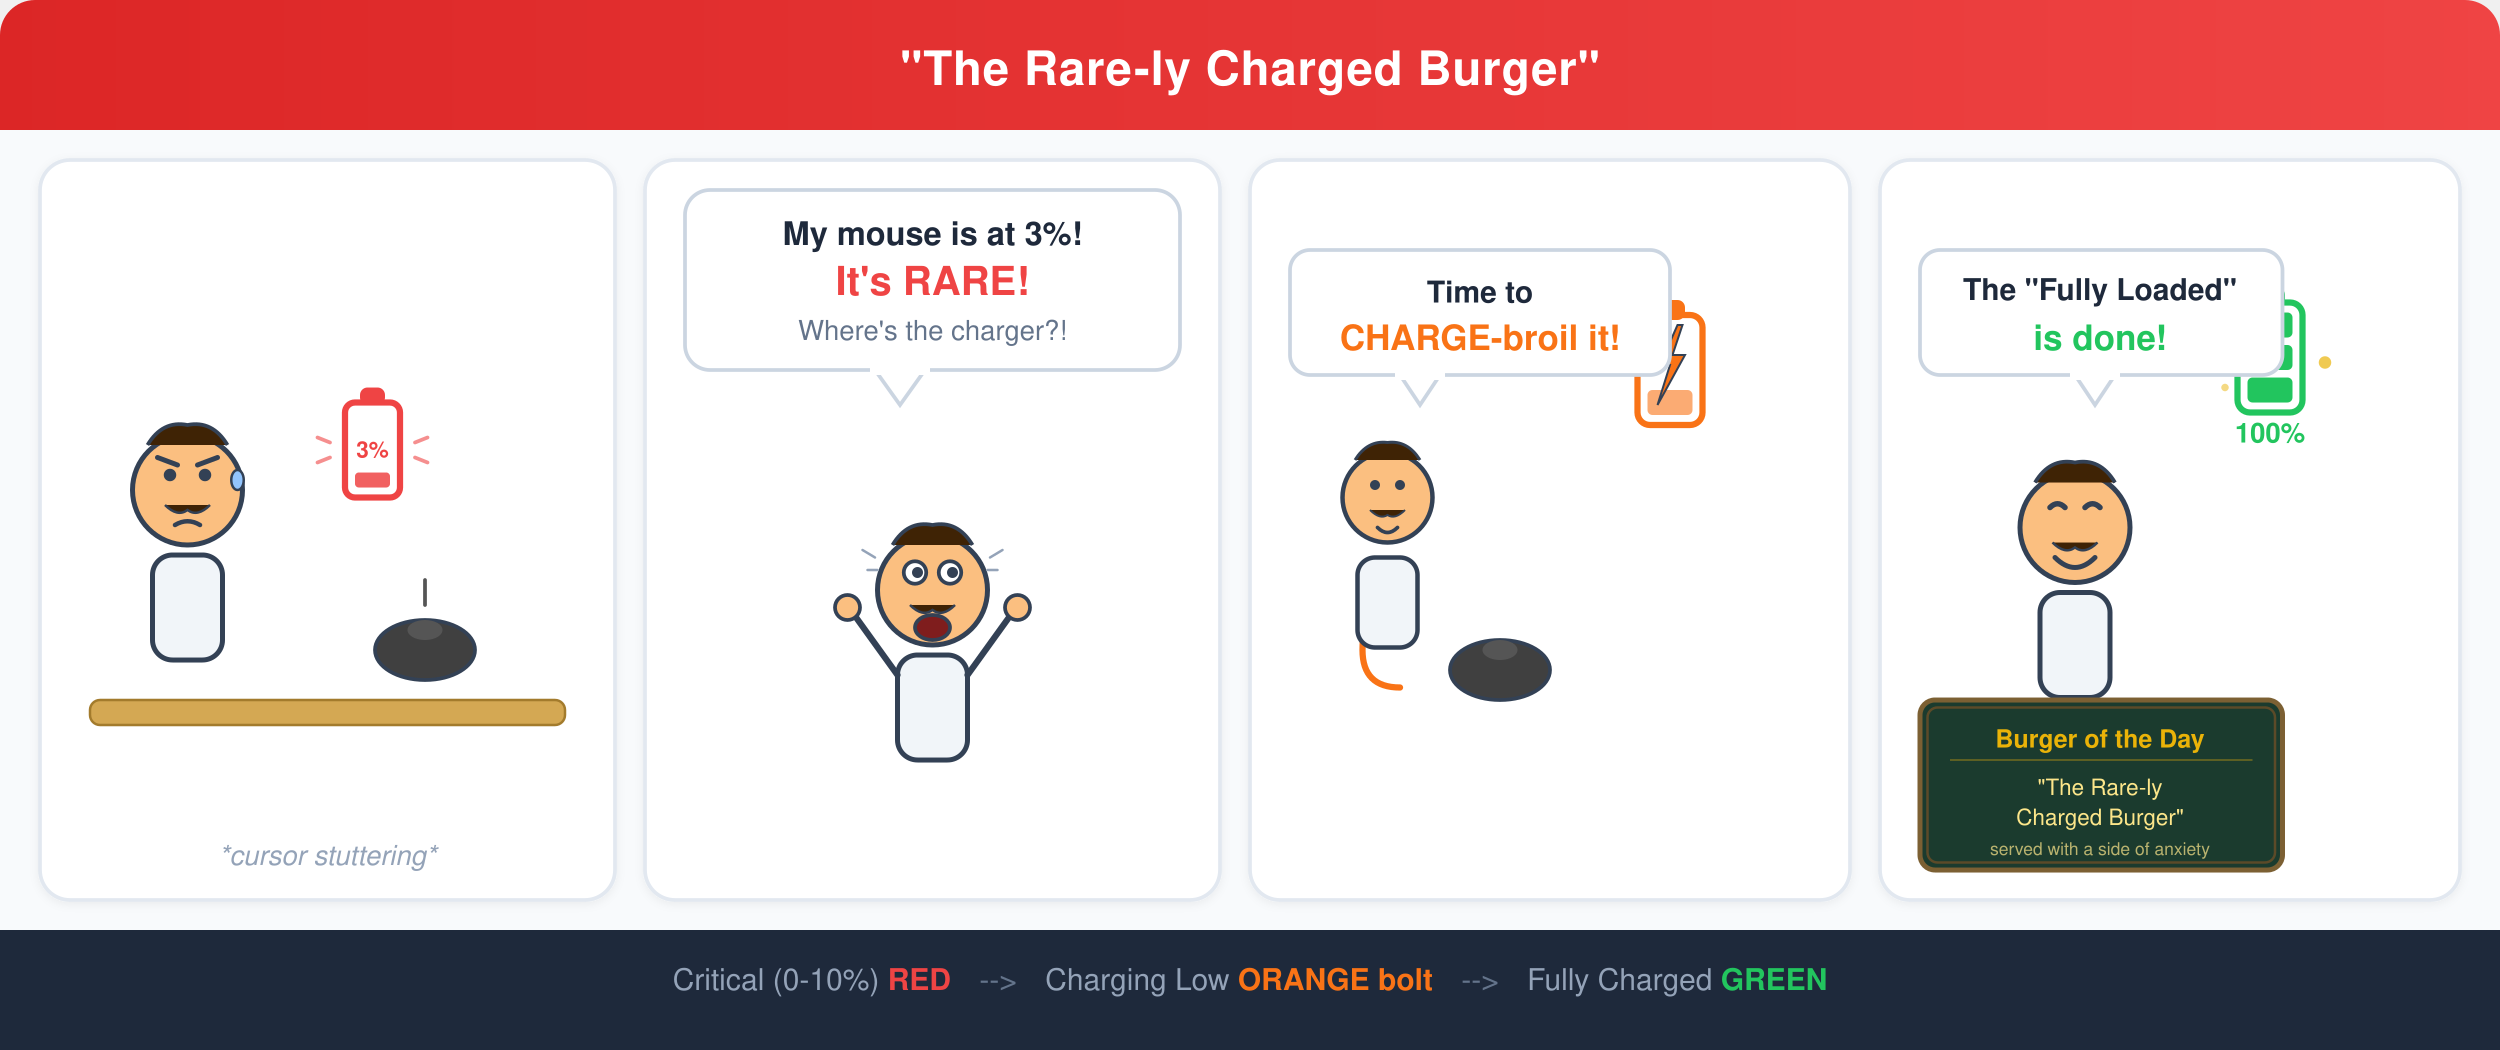
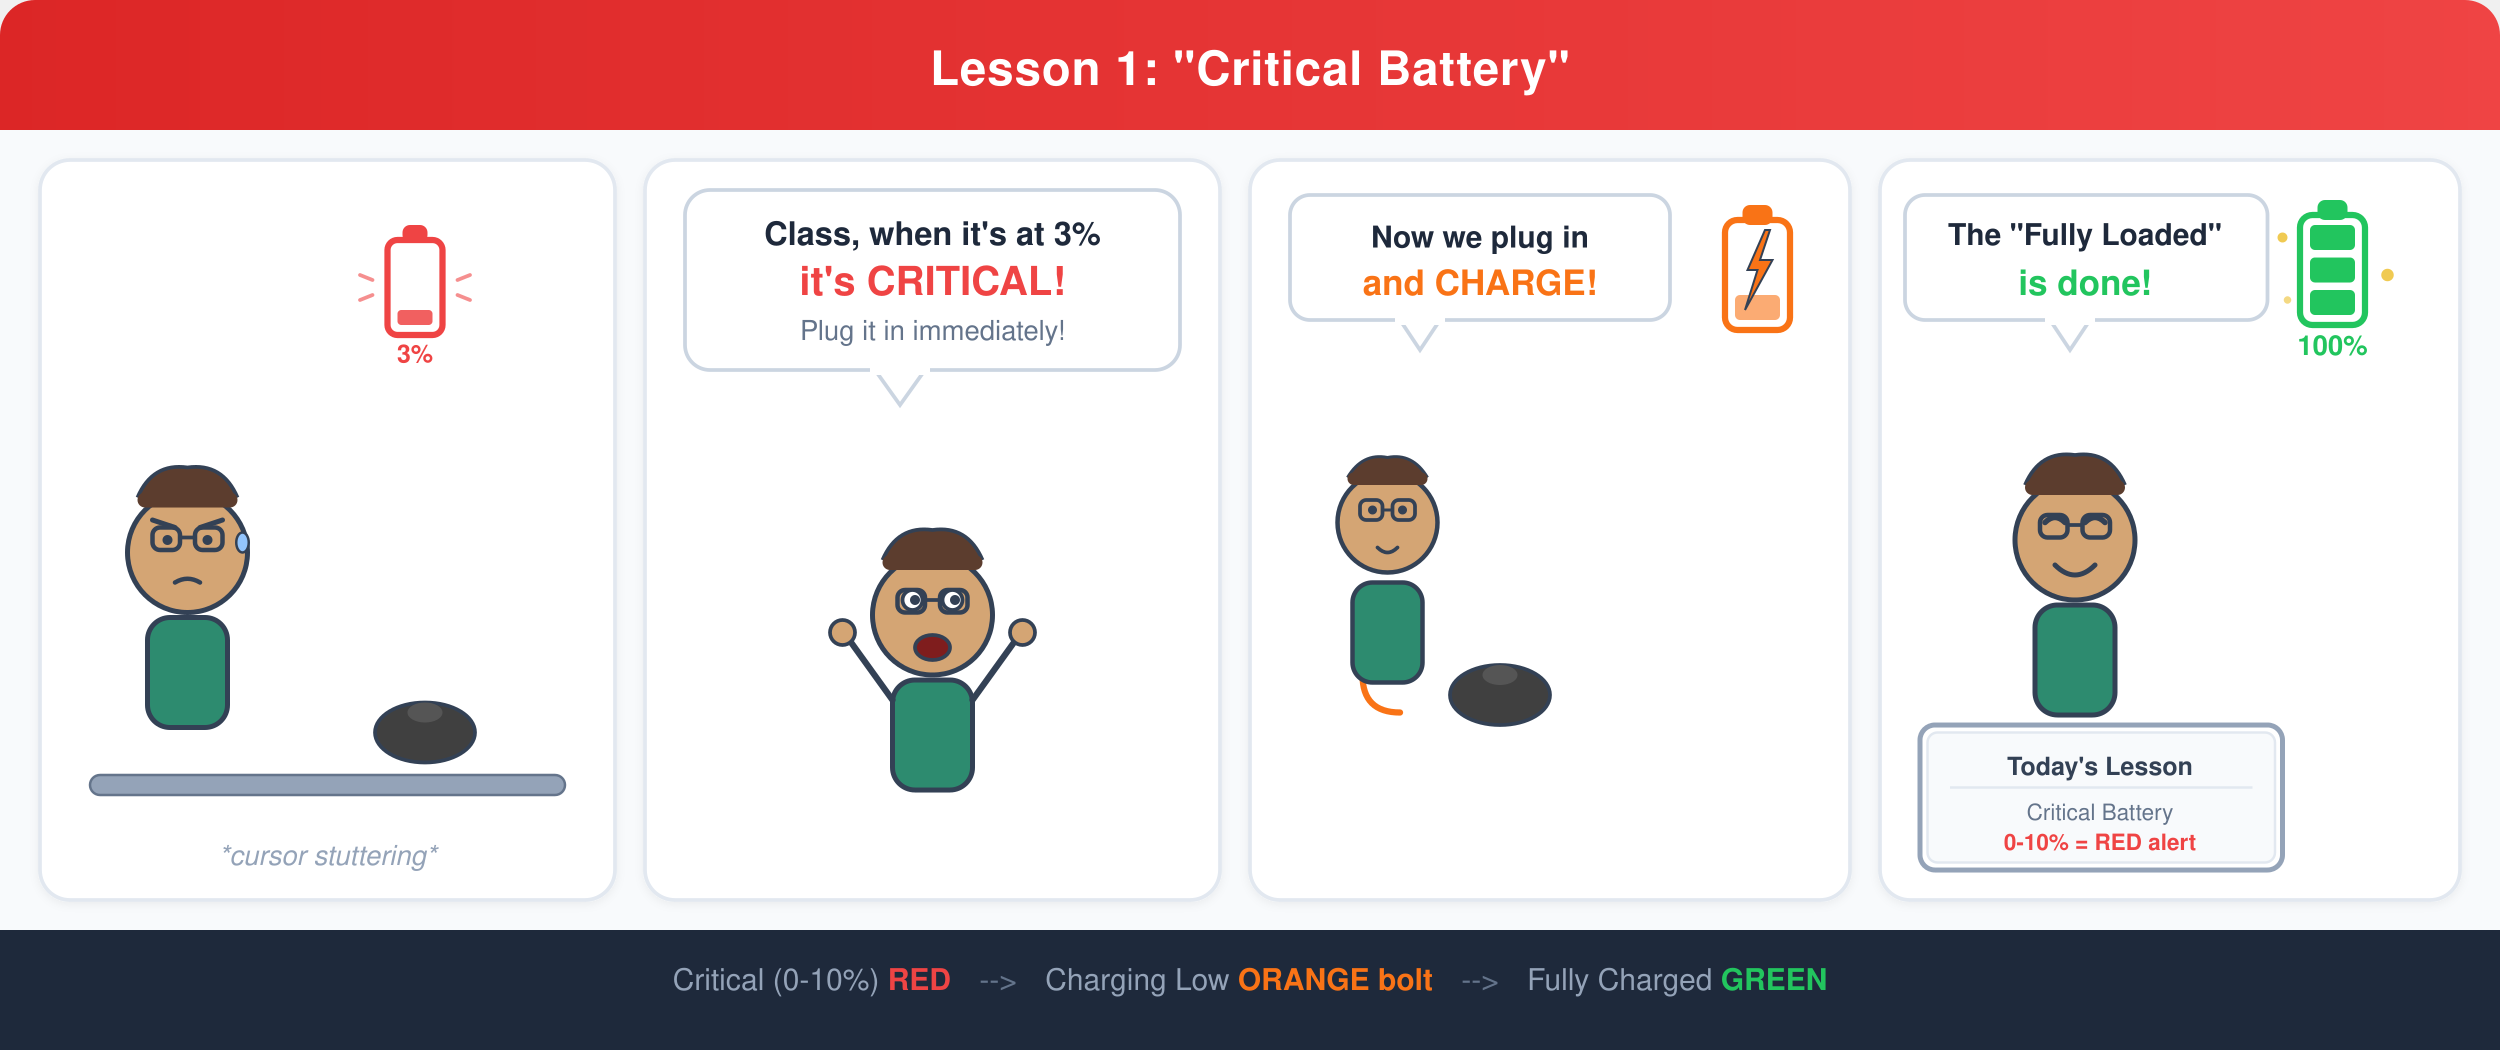
<svg xmlns="http://www.w3.org/2000/svg" viewBox="0 0 1000 420" font-family="'SF Pro Display', -apple-system, system-ui, 'Segoe UI', Helvetica, sans-serif">
  <defs>
    <filter id="panelShadow">
      <feDropShadow dx="0" dy="1" stdDeviation="2" flood-color="#000" flood-opacity="0.06" />
    </filter>
    <clipPath id="titleClip">
      <rect width="1000" height="52" rx="14" />
    </clipPath>
    <linearGradient id="redGrad" x1="0" y1="0" x2="1" y2="0">
      <stop offset="0%" stop-color="#DC2626" />
      <stop offset="100%" stop-color="#EF4444" />
    </linearGradient>
  </defs>
  <rect width="1000" height="420" rx="14" fill="#F8FAFC" />
  <rect width="1000" height="52" rx="14" fill="url(#redGrad)" clip-path="url(#titleClip)" />
  <rect y="28" width="1000" height="24" fill="url(#redGrad)" />
-   <text x="500" y="34" text-anchor="middle" fill="white" font-size="19" font-weight="700" letter-spacing="0.3">"The Rare-ly Charged Burger"</text>
+   <text x="500" y="34" text-anchor="middle" fill="white" font-size="19" font-weight="700" letter-spacing="0.3">Lesson 1: "Critical Battery"</text>
  <g filter="url(#panelShadow)">
    <rect x="16" y="64" width="230" height="296" rx="12" fill="white" stroke="#E2E8F0" stroke-width="1.5" />
  </g>
-   <rect x="36" y="280" width="190" height="10" rx="4" fill="#D4A853" stroke="#A37B2C" stroke-width="1" />
-   <g transform="translate(170,260)">
+   <g transform="translate(75,205)">
+     <rect x="-16" y="42" width="32" height="44" rx="9" fill="#2D8B6F" stroke="#334155" stroke-width="2" />
+     <circle cx="0" cy="16" r="24" fill="#D4A574" stroke="#334155" stroke-width="2" />
+     <path d="M-20,-6 Q-14,-20 0,-18 Q14,-20 20,-6" fill="#5C3D2E" stroke="#334155" stroke-width="1.5" />
+     <rect x="-20" y="-8" width="40" height="6" rx="3" fill="#5C3D2E" />
+     <rect x="-14" y="6" width="11" height="9" rx="3" fill="none" stroke="#334155" stroke-width="1.8" />
+     <rect x="3" y="6" width="11" height="9" rx="3" fill="none" stroke="#334155" stroke-width="1.8" />
+     <line x1="-3" y1="10" x2="3" y2="10" stroke="#334155" stroke-width="1.5" />
+     <circle cx="-8" cy="11" r="2" fill="#334155" />
+     <circle cx="8" cy="11" r="2" fill="#334155" />
+     <line x1="-14" y1="3" x2="-5" y2="6" stroke="#334155" stroke-width="2" stroke-linecap="round" />
+     <line x1="14" y1="3" x2="5" y2="6" stroke="#334155" stroke-width="2" stroke-linecap="round" />
+     <path d="M-5,28 Q0,25 5,28" fill="none" stroke="#334155" stroke-width="1.8" stroke-linecap="round" />
+     <ellipse cx="22" cy="12" rx="2.5" ry="4" fill="#93C5FD" stroke="#334155" stroke-width="1" />
+   </g>
+   <rect x="36" y="310" width="190" height="8" rx="4" fill="#94A3B8" stroke="#64748B" stroke-width="1" />
+   <g transform="translate(170,293)">
    <ellipse cx="0" cy="0" rx="20" ry="12" fill="#404040" stroke="#334155" stroke-width="1.5" />
    <ellipse cx="0" cy="-8" rx="7" ry="4" fill="#555" />
-     <line x1="0" y1="-18" x2="0" y2="-28" stroke="#555" stroke-width="1.5" stroke-linecap="round" />
  </g>
-   <g transform="translate(138,155)">
+   <g transform="translate(155,90)">
    <rect x="0" y="6" width="22" height="38" rx="4" fill="none" stroke="#EF4444" stroke-width="2.5" />
    <rect x="6" y="0" width="10" height="7" rx="3" fill="#EF4444" />
    <rect x="4" y="34" width="14" height="6" rx="1.5" fill="#EF4444" opacity="0.85" />
    <line x1="-6" y1="22" x2="-11" y2="20" stroke="#EF4444" stroke-width="1.5" stroke-linecap="round" opacity="0.6" />
    <line x1="-6" y1="28" x2="-11" y2="30" stroke="#EF4444" stroke-width="1.5" stroke-linecap="round" opacity="0.6" />
    <line x1="28" y1="22" x2="33" y2="20" stroke="#EF4444" stroke-width="1.5" stroke-linecap="round" opacity="0.6" />
    <line x1="28" y1="28" x2="33" y2="30" stroke="#EF4444" stroke-width="1.5" stroke-linecap="round" opacity="0.6" />
-     <text x="11" y="28" text-anchor="middle" fill="#EF4444" font-size="9" font-weight="700">3%</text>
-   </g>
-   <g transform="translate(75,180)">
-     <rect x="-14" y="42" width="28" height="42" rx="8" fill="#F1F5F9" stroke="#334155" stroke-width="2" />
-     <circle cx="0" cy="16" r="22" fill="#FBBF80" stroke="#334155" stroke-width="2" />
-     <path d="M-16,-2 Q-10,-12 0,-10 Q10,-12 16,-2" fill="#3F2305" stroke="#334155" stroke-width="1.5" />
-     <path d="M-9,22 Q-4,27 0,24 Q4,27 9,22" fill="#3F2305" stroke="#334155" stroke-width="1" />
-     <circle cx="-7" cy="10" r="2.5" fill="#334155" />
-     <circle cx="7" cy="10" r="2.5" fill="#334155" />
-     <line x1="-12" y1="3" x2="-4" y2="6" stroke="#334155" stroke-width="2" stroke-linecap="round" />
-     <line x1="12" y1="3" x2="4" y2="6" stroke="#334155" stroke-width="2" stroke-linecap="round" />
-     <path d="M-5,30 Q0,27 5,30" fill="none" stroke="#334155" stroke-width="1.8" stroke-linecap="round" />
-     <ellipse cx="20" cy="12" rx="2.5" ry="4" fill="#93C5FD" stroke="#334155" stroke-width="1" />
+     <text x="11" y="55" text-anchor="middle" fill="#EF4444" font-size="10" font-weight="700">3%</text>
  </g>
  <text x="131" y="346" text-anchor="middle" fill="#94A3B8" font-size="11" font-style="italic">*cursor stuttering*</text>
  <g filter="url(#panelShadow)">
    <rect x="258" y="64" width="230" height="296" rx="12" fill="white" stroke="#E2E8F0" stroke-width="1.5" />
  </g>
  <rect x="274" y="76" width="198" height="72" rx="10" fill="white" stroke="#CBD5E1" stroke-width="1.5" />
  <polygon points="350,148 360,162 370,148" fill="white" stroke="#CBD5E1" stroke-width="1.5" />
  <rect x="348" y="146" width="24" height="4" fill="white" />
-   <text x="373" y="98" text-anchor="middle" fill="#1E293B" font-size="13" font-weight="600">My mouse is at 3%!</text>
-   <text x="373" y="118" text-anchor="middle" fill="#EF4444" font-size="16" font-weight="800">It's RARE!</text>
-   <text x="373" y="136" text-anchor="middle" fill="#64748B" font-size="11" font-weight="500">Where's the charger?!</text>
-   <g transform="translate(373,220)">
-     <rect x="-14" y="42" width="28" height="42" rx="8" fill="#F1F5F9" stroke="#334155" stroke-width="2" />
-     <line x1="-14" y1="50" x2="-32" y2="25" stroke="#334155" stroke-width="2.5" stroke-linecap="round" />
-     <line x1="14" y1="50" x2="32" y2="25" stroke="#334155" stroke-width="2.5" stroke-linecap="round" />
-     <circle cx="-34" cy="23" r="5" fill="#FBBF80" stroke="#334155" stroke-width="1.5" />
-     <circle cx="34" cy="23" r="5" fill="#FBBF80" stroke="#334155" stroke-width="1.5" />
-     <circle cx="0" cy="16" r="22" fill="#FBBF80" stroke="#334155" stroke-width="2" />
-     <path d="M-16,-2 Q-10,-12 0,-10 Q10,-12 16,-2" fill="#3F2305" stroke="#334155" stroke-width="1.5" />
-     <path d="M-9,22 Q-4,27 0,24 Q4,27 9,22" fill="#3F2305" stroke="#334155" stroke-width="1" />
-     <circle cx="-7" cy="9" r="4.5" fill="white" stroke="#334155" stroke-width="1.5" />
-     <circle cx="7" cy="9" r="4.5" fill="white" stroke="#334155" stroke-width="1.5" />
-     <circle cx="-6" cy="9" r="2.2" fill="#334155" />
-     <circle cx="8" cy="9" r="2.2" fill="#334155" />
-     <ellipse cx="0" cy="31" rx="7" ry="5" fill="#7F1D1D" stroke="#334155" stroke-width="1.5" />
-     <line x1="-28" y1="0" x2="-23" y2="3" stroke="#94A3B8" stroke-width="1" stroke-linecap="round" />
-     <line x1="28" y1="0" x2="23" y2="3" stroke="#94A3B8" stroke-width="1" stroke-linecap="round" />
-     <line x1="-26" y1="8" x2="-22" y2="8" stroke="#94A3B8" stroke-width="1" stroke-linecap="round" />
-     <line x1="26" y1="8" x2="22" y2="8" stroke="#94A3B8" stroke-width="1" stroke-linecap="round" />
+   <text x="373" y="98" text-anchor="middle" fill="#1E293B" font-size="13" font-weight="600">Class, when it's at 3%</text>
+   <text x="373" y="118" text-anchor="middle" fill="#EF4444" font-size="16" font-weight="800">it's CRITICAL!</text>
+   <text x="373" y="136" text-anchor="middle" fill="#64748B" font-size="11" font-weight="500">Plug it in immediately!</text>
+   <g transform="translate(373,230)">
+     <rect x="-16" y="42" width="32" height="44" rx="9" fill="#2D8B6F" stroke="#334155" stroke-width="2" />
+     <line x1="-16" y1="50" x2="-34" y2="25" stroke="#334155" stroke-width="2.5" stroke-linecap="round" />
+     <line x1="16" y1="50" x2="34" y2="25" stroke="#334155" stroke-width="2.5" stroke-linecap="round" />
+     <circle cx="-36" cy="23" r="5" fill="#D4A574" stroke="#334155" stroke-width="1.5" />
+     <circle cx="36" cy="23" r="5" fill="#D4A574" stroke="#334155" stroke-width="1.5" />
+     <circle cx="0" cy="16" r="24" fill="#D4A574" stroke="#334155" stroke-width="2" />
+     <path d="M-20,-6 Q-14,-20 0,-18 Q14,-20 20,-6" fill="#5C3D2E" stroke="#334155" stroke-width="1.5" />
+     <rect x="-20" y="-8" width="40" height="6" rx="3" fill="#5C3D2E" />
+     <rect x="-14" y="6" width="11" height="9" rx="3" fill="none" stroke="#334155" stroke-width="1.8" />
+     <rect x="3" y="6" width="11" height="9" rx="3" fill="none" stroke="#334155" stroke-width="1.8" />
+     <line x1="-3" y1="10" x2="3" y2="10" stroke="#334155" stroke-width="1.5" />
+     <circle cx="-8" cy="10" r="4" fill="white" stroke="#334155" stroke-width="1.5" />
+     <circle cx="8" cy="10" r="4" fill="white" stroke="#334155" stroke-width="1.5" />
+     <circle cx="-7" cy="10" r="2" fill="#334155" />
+     <circle cx="9" cy="10" r="2" fill="#334155" />
+     <ellipse cx="0" cy="29" rx="7" ry="5" fill="#7F1D1D" stroke="#334155" stroke-width="1.5" />
  </g>
  <g filter="url(#panelShadow)">
    <rect x="500" y="64" width="240" height="296" rx="12" fill="white" stroke="#E2E8F0" stroke-width="1.5" />
  </g>
-   <g transform="translate(655,120)">
+   <rect x="516" y="78" width="152" height="50" rx="8" fill="white" stroke="#CBD5E1" stroke-width="1.5" />
+   <polygon points="560,128 568,140 576,128" fill="white" stroke="#CBD5E1" stroke-width="1.5" />
+   <rect x="558" y="126" width="20" height="4" fill="white" />
+   <text x="592" y="99" text-anchor="middle" fill="#1E293B" font-size="12" font-weight="600">Now we plug in</text>
+   <text x="592" y="118" text-anchor="middle" fill="#F97316" font-size="14" font-weight="800">and CHARGE!</text>
+   <g transform="translate(690,82)">
    <rect x="0" y="6" width="26" height="44" rx="5" fill="none" stroke="#F97316" stroke-width="2.5" />
    <rect x="7" y="0" width="12" height="8" rx="3" fill="#F97316" />
    <rect x="4" y="36" width="18" height="10" rx="2" fill="#F97316" opacity="0.6" />
    <polygon points="16,10 9,26 13,26 8,42 19,22 14,22 18,10" fill="#F97316" stroke="#334155" stroke-width="0.8" />
  </g>
-   <path d="M560,275 Q545,275 545,260 Q545,242 558,242" fill="none" stroke="#F97316" stroke-width="2.5" stroke-linecap="round" />
-   <g transform="translate(600,268)">
+   <path d="M560,285 Q545,285 545,270 Q545,252 558,252" fill="none" stroke="#F97316" stroke-width="2.5" stroke-linecap="round" />
+   <g transform="translate(600,278)">
    <ellipse cx="0" cy="0" rx="20" ry="12" fill="#404040" stroke="#334155" stroke-width="1.5" />
    <ellipse cx="0" cy="-8" rx="7" ry="4" fill="#555" />
  </g>
-   <g transform="translate(555,185)">
-     <rect x="-12" y="38" width="24" height="36" rx="7" fill="#F1F5F9" stroke="#334155" stroke-width="1.8" />
-     <circle cx="0" cy="14" r="18" fill="#FBBF80" stroke="#334155" stroke-width="1.8" />
-     <path d="M-13,-1 Q-8,-9 0,-8 Q8,-9 13,-1" fill="#3F2305" stroke="#334155" stroke-width="1.2" />
-     <path d="M-7,19 Q-3,23 0,21 Q3,23 7,19" fill="#3F2305" stroke="#334155" stroke-width="0.8" />
-     <circle cx="-5" cy="9" r="2" fill="#334155" />
-     <circle cx="5" cy="9" r="2" fill="#334155" />
-     <path d="M-4,26 Q0,30 4,26" fill="none" stroke="#334155" stroke-width="1.5" stroke-linecap="round" />
+   <g transform="translate(555,195)">
+     <rect x="-14" y="38" width="28" height="40" rx="8" fill="#2D8B6F" stroke="#334155" stroke-width="1.8" />
+     <circle cx="0" cy="14" r="20" fill="#D4A574" stroke="#334155" stroke-width="1.8" />
+     <path d="M-16,-4 Q-10,-14 0,-12 Q10,-14 16,-4" fill="#5C3D2E" stroke="#334155" stroke-width="1.2" />
+     <rect x="-16" y="-6" width="32" height="5" rx="2.5" fill="#5C3D2E" />
+     <rect x="-11" y="5" width="9" height="8" rx="2.5" fill="none" stroke="#334155" stroke-width="1.5" />
+     <rect x="2" y="5" width="9" height="8" rx="2.5" fill="none" stroke="#334155" stroke-width="1.5" />
+     <line x1="-2" y1="9" x2="2" y2="9" stroke="#334155" stroke-width="1.2" />
+     <circle cx="-6" cy="9" r="1.8" fill="#334155" />
+     <circle cx="6" cy="9" r="1.8" fill="#334155" />
+     <path d="M-4,24 Q0,28 4,24" fill="none" stroke="#334155" stroke-width="1.5" stroke-linecap="round" />
  </g>
-   <rect x="516" y="100" width="152" height="50" rx="8" fill="white" stroke="#CBD5E1" stroke-width="1.5" />
-   <polygon points="560,150 568,162 576,150" fill="white" stroke="#CBD5E1" stroke-width="1.5" />
-   <rect x="558" y="148" width="20" height="4" fill="white" />
-   <text x="592" y="121" text-anchor="middle" fill="#1E293B" font-size="12" font-weight="600">Time to</text>
-   <text x="592" y="140" text-anchor="middle" fill="#F97316" font-size="14" font-weight="800">CHARGE-broil it!</text>
  <g filter="url(#panelShadow)">
    <rect x="752" y="64" width="232" height="296" rx="12" fill="white" stroke="#E2E8F0" stroke-width="1.5" />
  </g>
-   <g transform="translate(895,115)">
+   <rect x="762" y="78" width="145" height="50" rx="8" fill="white" stroke="#CBD5E1" stroke-width="1.5" />
+   <polygon points="820,128 828,140 836,128" fill="white" stroke="#CBD5E1" stroke-width="1.5" />
+   <rect x="818" y="126" width="20" height="4" fill="white" />
+   <text x="834" y="98" text-anchor="middle" fill="#1E293B" font-size="12" font-weight="600">The "Fully Loaded"</text>
+   <text x="834" y="118" text-anchor="middle" fill="#22C55E" font-size="14" font-weight="800">is done!</text>
+   <g transform="translate(920,80)">
    <rect x="0" y="6" width="26" height="44" rx="5" fill="none" stroke="#22C55E" stroke-width="2.5" />
    <rect x="7" y="0" width="12" height="8" rx="3" fill="#22C55E" />
    <rect x="4" y="10" width="18" height="10" rx="2" fill="#22C55E" />
    <rect x="4" y="23" width="18" height="10" rx="2" fill="#22C55E" />
    <rect x="4" y="36" width="18" height="10" rx="2" fill="#22C55E" />
    <circle cx="-7" cy="15" r="2" fill="#EAB308" opacity="0.7" />
    <circle cx="35" cy="30" r="2.5" fill="#EAB308" opacity="0.7" />
    <circle cx="-5" cy="40" r="1.5" fill="#EAB308" opacity="0.5" />
    <text x="13" y="62" text-anchor="middle" fill="#22C55E" font-size="11" font-weight="700">100%</text>
  </g>
-   <g transform="translate(830,195)">
-     <rect x="-14" y="42" width="28" height="42" rx="8" fill="#F1F5F9" stroke="#334155" stroke-width="2" />
-     <circle cx="0" cy="16" r="22" fill="#FBBF80" stroke="#334155" stroke-width="2" />
-     <path d="M-16,-2 Q-10,-12 0,-10 Q10,-12 16,-2" fill="#3F2305" stroke="#334155" stroke-width="1.5" />
-     <path d="M-9,22 Q-4,27 0,24 Q4,27 9,22" fill="#3F2305" stroke="#334155" stroke-width="1" />
-     <path d="M-10,8 Q-7,5 -4,8" fill="none" stroke="#334155" stroke-width="2.2" stroke-linecap="round" />
-     <path d="M4,8 Q7,5 10,8" fill="none" stroke="#334155" stroke-width="2.2" stroke-linecap="round" />
-     <path d="M-8,28 Q0,36 8,28" fill="none" stroke="#334155" stroke-width="2" stroke-linecap="round" />
+   <g transform="translate(830,200)">
+     <rect x="-16" y="42" width="32" height="44" rx="9" fill="#2D8B6F" stroke="#334155" stroke-width="2" />
+     <circle cx="0" cy="16" r="24" fill="#D4A574" stroke="#334155" stroke-width="2" />
+     <path d="M-20,-6 Q-14,-20 0,-18 Q14,-20 20,-6" fill="#5C3D2E" stroke="#334155" stroke-width="1.5" />
+     <rect x="-20" y="-8" width="40" height="6" rx="3" fill="#5C3D2E" />
+     <rect x="-14" y="6" width="11" height="9" rx="3" fill="none" stroke="#334155" stroke-width="1.8" />
+     <rect x="3" y="6" width="11" height="9" rx="3" fill="none" stroke="#334155" stroke-width="1.8" />
+     <line x1="-3" y1="10" x2="3" y2="10" stroke="#334155" stroke-width="1.5" />
+     <path d="M-12,9 Q-8,5 -4,9" fill="none" stroke="#334155" stroke-width="2.2" stroke-linecap="round" />
+     <path d="M4,9 Q8,5 12,9" fill="none" stroke="#334155" stroke-width="2.2" stroke-linecap="round" />
+     <path d="M-8,26 Q0,34 8,26" fill="none" stroke="#334155" stroke-width="2" stroke-linecap="round" />
  </g>
-   <rect x="768" y="100" width="145" height="50" rx="8" fill="white" stroke="#CBD5E1" stroke-width="1.5" />
-   <polygon points="830,150 838,162 846,150" fill="white" stroke="#CBD5E1" stroke-width="1.5" />
-   <rect x="828" y="148" width="20" height="4" fill="white" />
-   <text x="840" y="120" text-anchor="middle" fill="#1E293B" font-size="12" font-weight="600">The "Fully Loaded"</text>
-   <text x="840" y="140" text-anchor="middle" fill="#22C55E" font-size="14" font-weight="800">is done!</text>
-   <g transform="translate(768,280)">
-     <rect x="0" y="0" width="145" height="68" rx="6" fill="#1B3B2E" stroke="#7C6033" stroke-width="2" />
-     <rect x="3" y="3" width="139" height="62" rx="4" fill="none" stroke="#5C4A28" stroke-width="1" />
-     <text x="72" y="19" text-anchor="middle" fill="#EAB308" font-size="10" font-weight="700">Burger of the Day</text>
-     <line x1="12" y1="24" x2="133" y2="24" stroke="#EAB308" stroke-width="0.5" opacity="0.5" />
-     <text x="72" y="38" text-anchor="middle" fill="#FDE68A" font-size="9">"The Rare-ly</text>
-     <text x="72" y="50" text-anchor="middle" fill="#FDE68A" font-size="9">Charged Burger"</text>
-     <text x="72" y="62" text-anchor="middle" fill="#FDE68A" font-size="7" opacity="0.7">served with a side of anxiety</text>
+   <g transform="translate(768,290)">
+     <rect x="0" y="0" width="145" height="58" rx="6" fill="white" stroke="#94A3B8" stroke-width="2" />
+     <rect x="3" y="3" width="139" height="52" rx="4" fill="#F8FAFC" stroke="#E2E8F0" stroke-width="1" />
+     <text x="72" y="20" text-anchor="middle" fill="#334155" font-size="10" font-weight="700">Today's Lesson</text>
+     <line x1="12" y1="25" x2="133" y2="25" stroke="#E2E8F0" stroke-width="1" />
+     <text x="72" y="38" text-anchor="middle" fill="#64748B" font-size="9">Critical Battery</text>
+     <text x="72" y="50" text-anchor="middle" fill="#EF4444" font-size="9" font-weight="600">0-10% = RED alert</text>
  </g>
  <rect y="372" width="1000" height="48" rx="0" fill="#1E293B" />
  <rect y="406" width="1000" height="14" rx="14" fill="#1E293B" />
  <text x="500" y="396" text-anchor="middle" fill="#94A3B8" font-size="12" font-weight="500">
    Critical (0-10%) <tspan fill="#EF4444" font-weight="700">RED</tspan>
    <tspan fill="#64748B" dx="8">--&gt;</tspan>
    <tspan fill="#94A3B8" dx="8">Charging Low</tspan>
    <tspan fill="#F97316" font-weight="700"> ORANGE bolt</tspan>
    <tspan fill="#64748B" dx="8">--&gt;</tspan>
    <tspan fill="#94A3B8" dx="8">Fully Charged</tspan>
    <tspan fill="#22C55E" font-weight="700"> GREEN</tspan>
  </text>
</svg>
